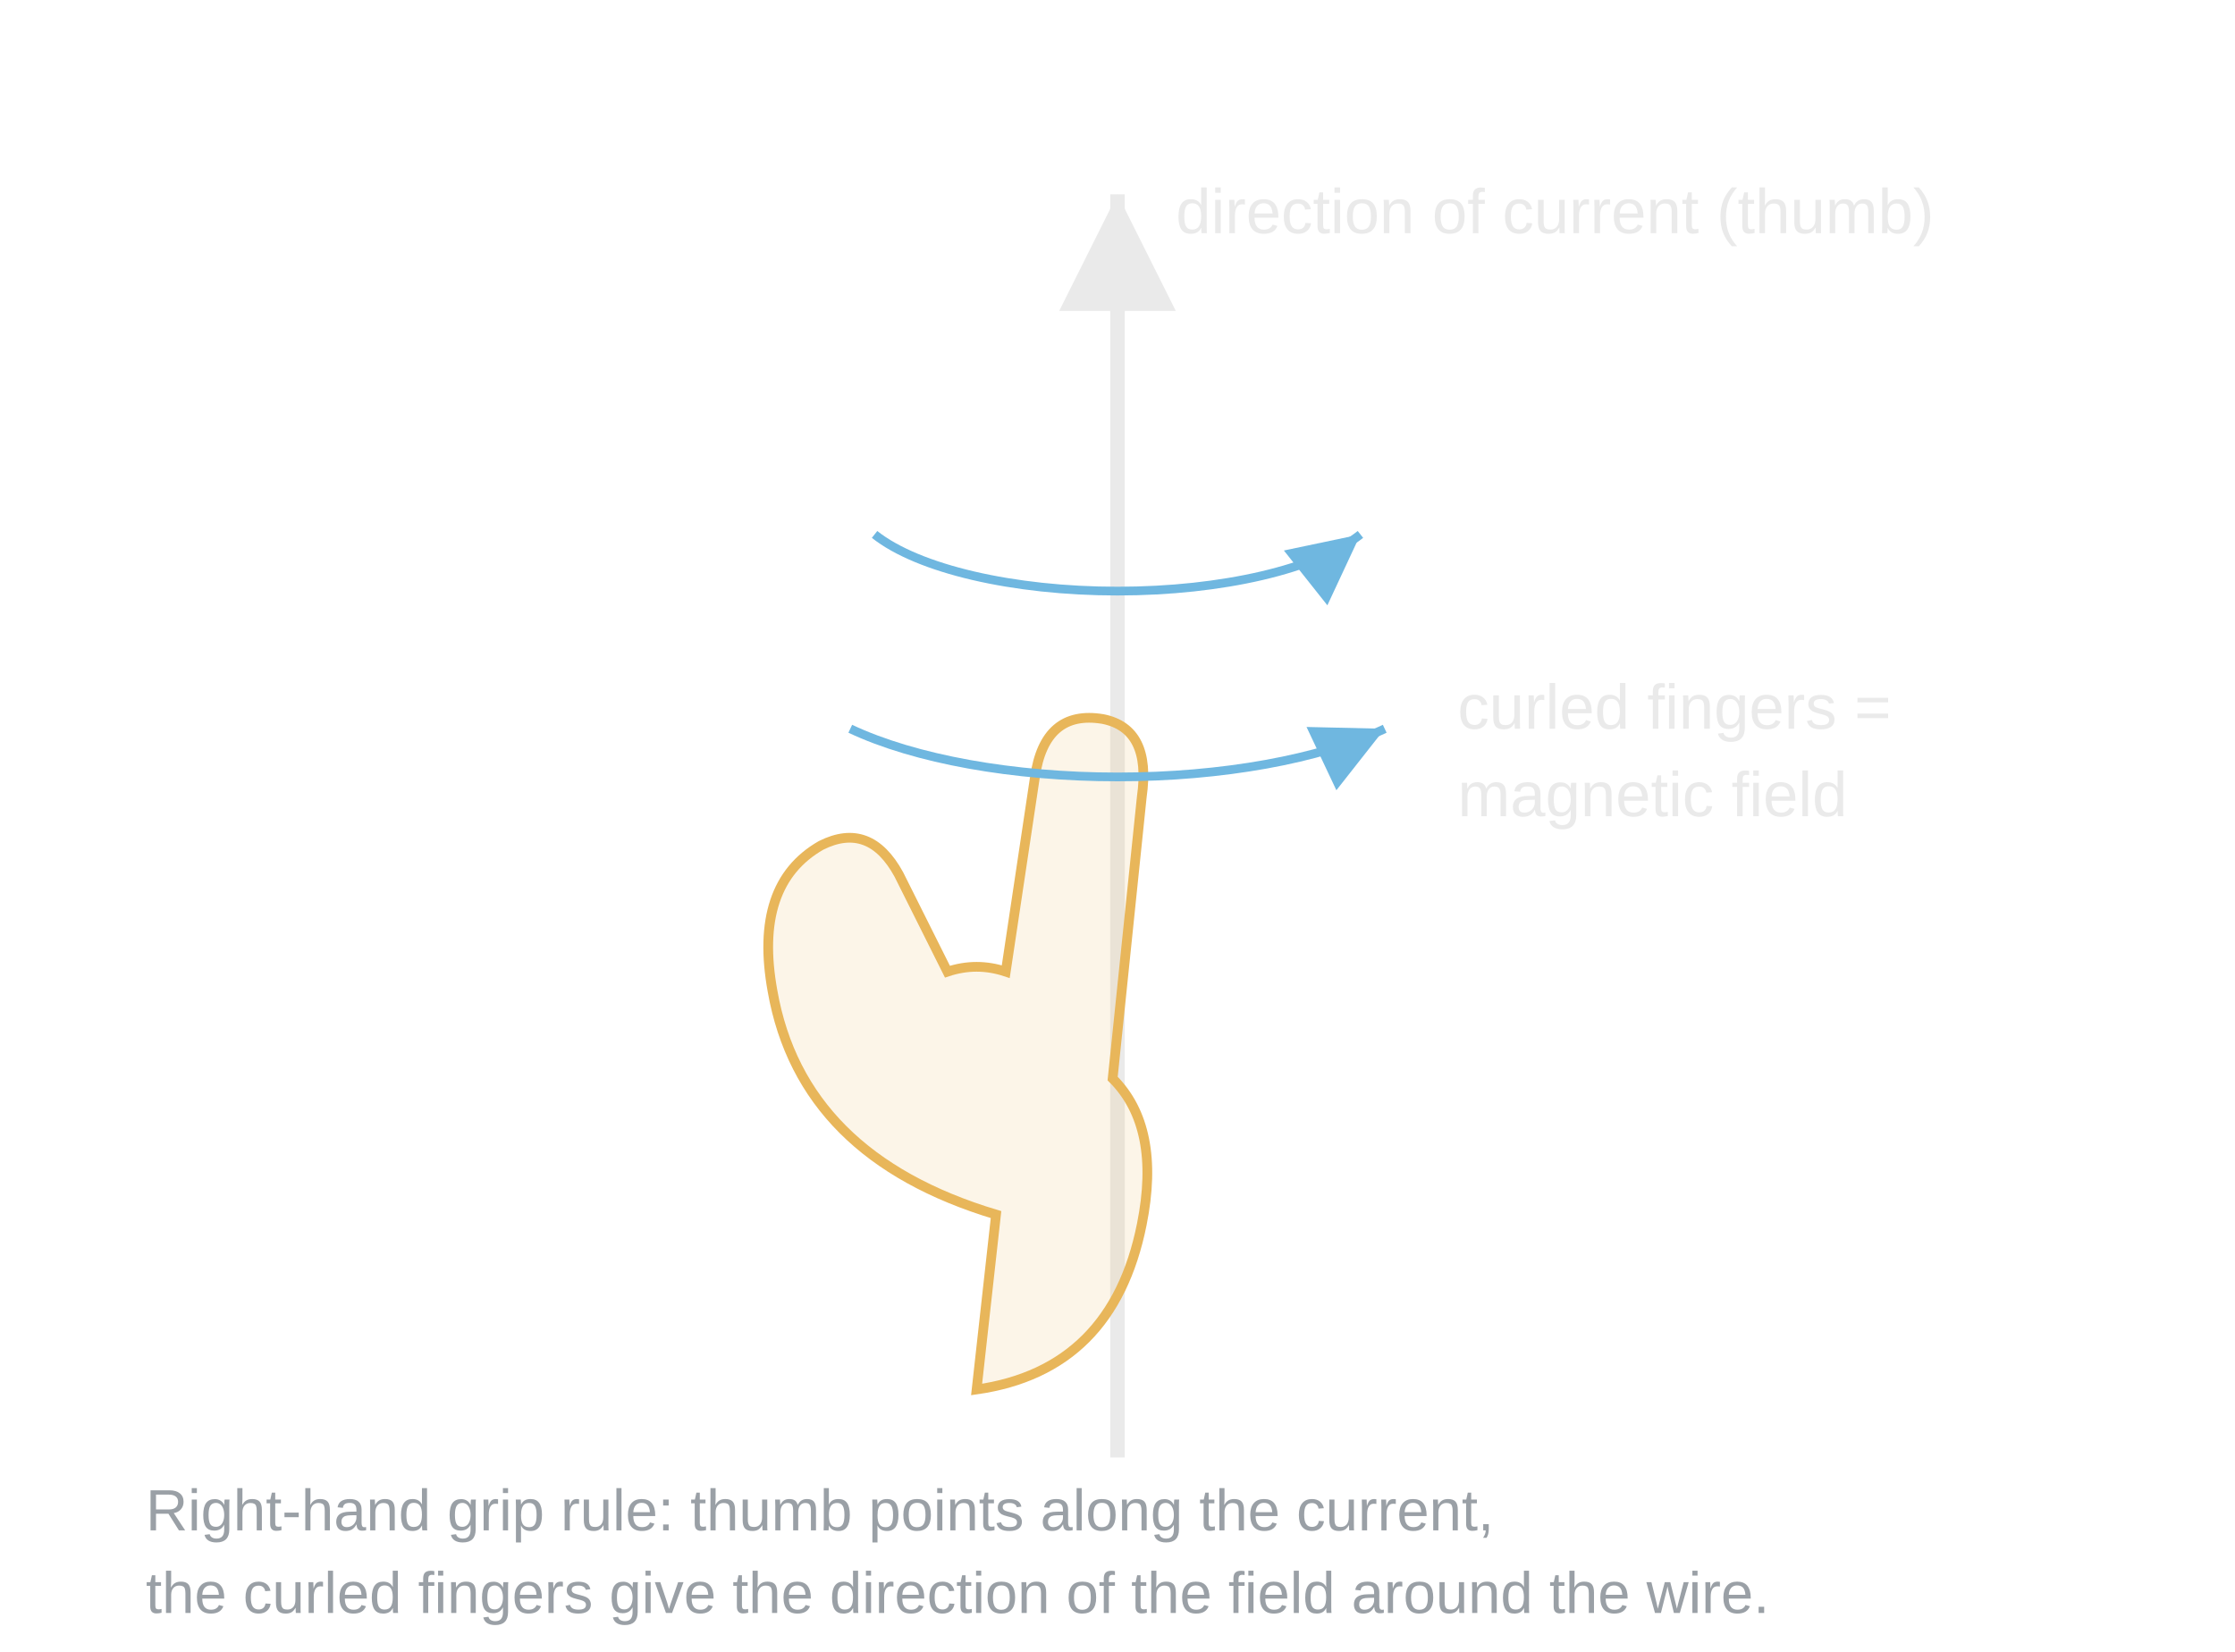
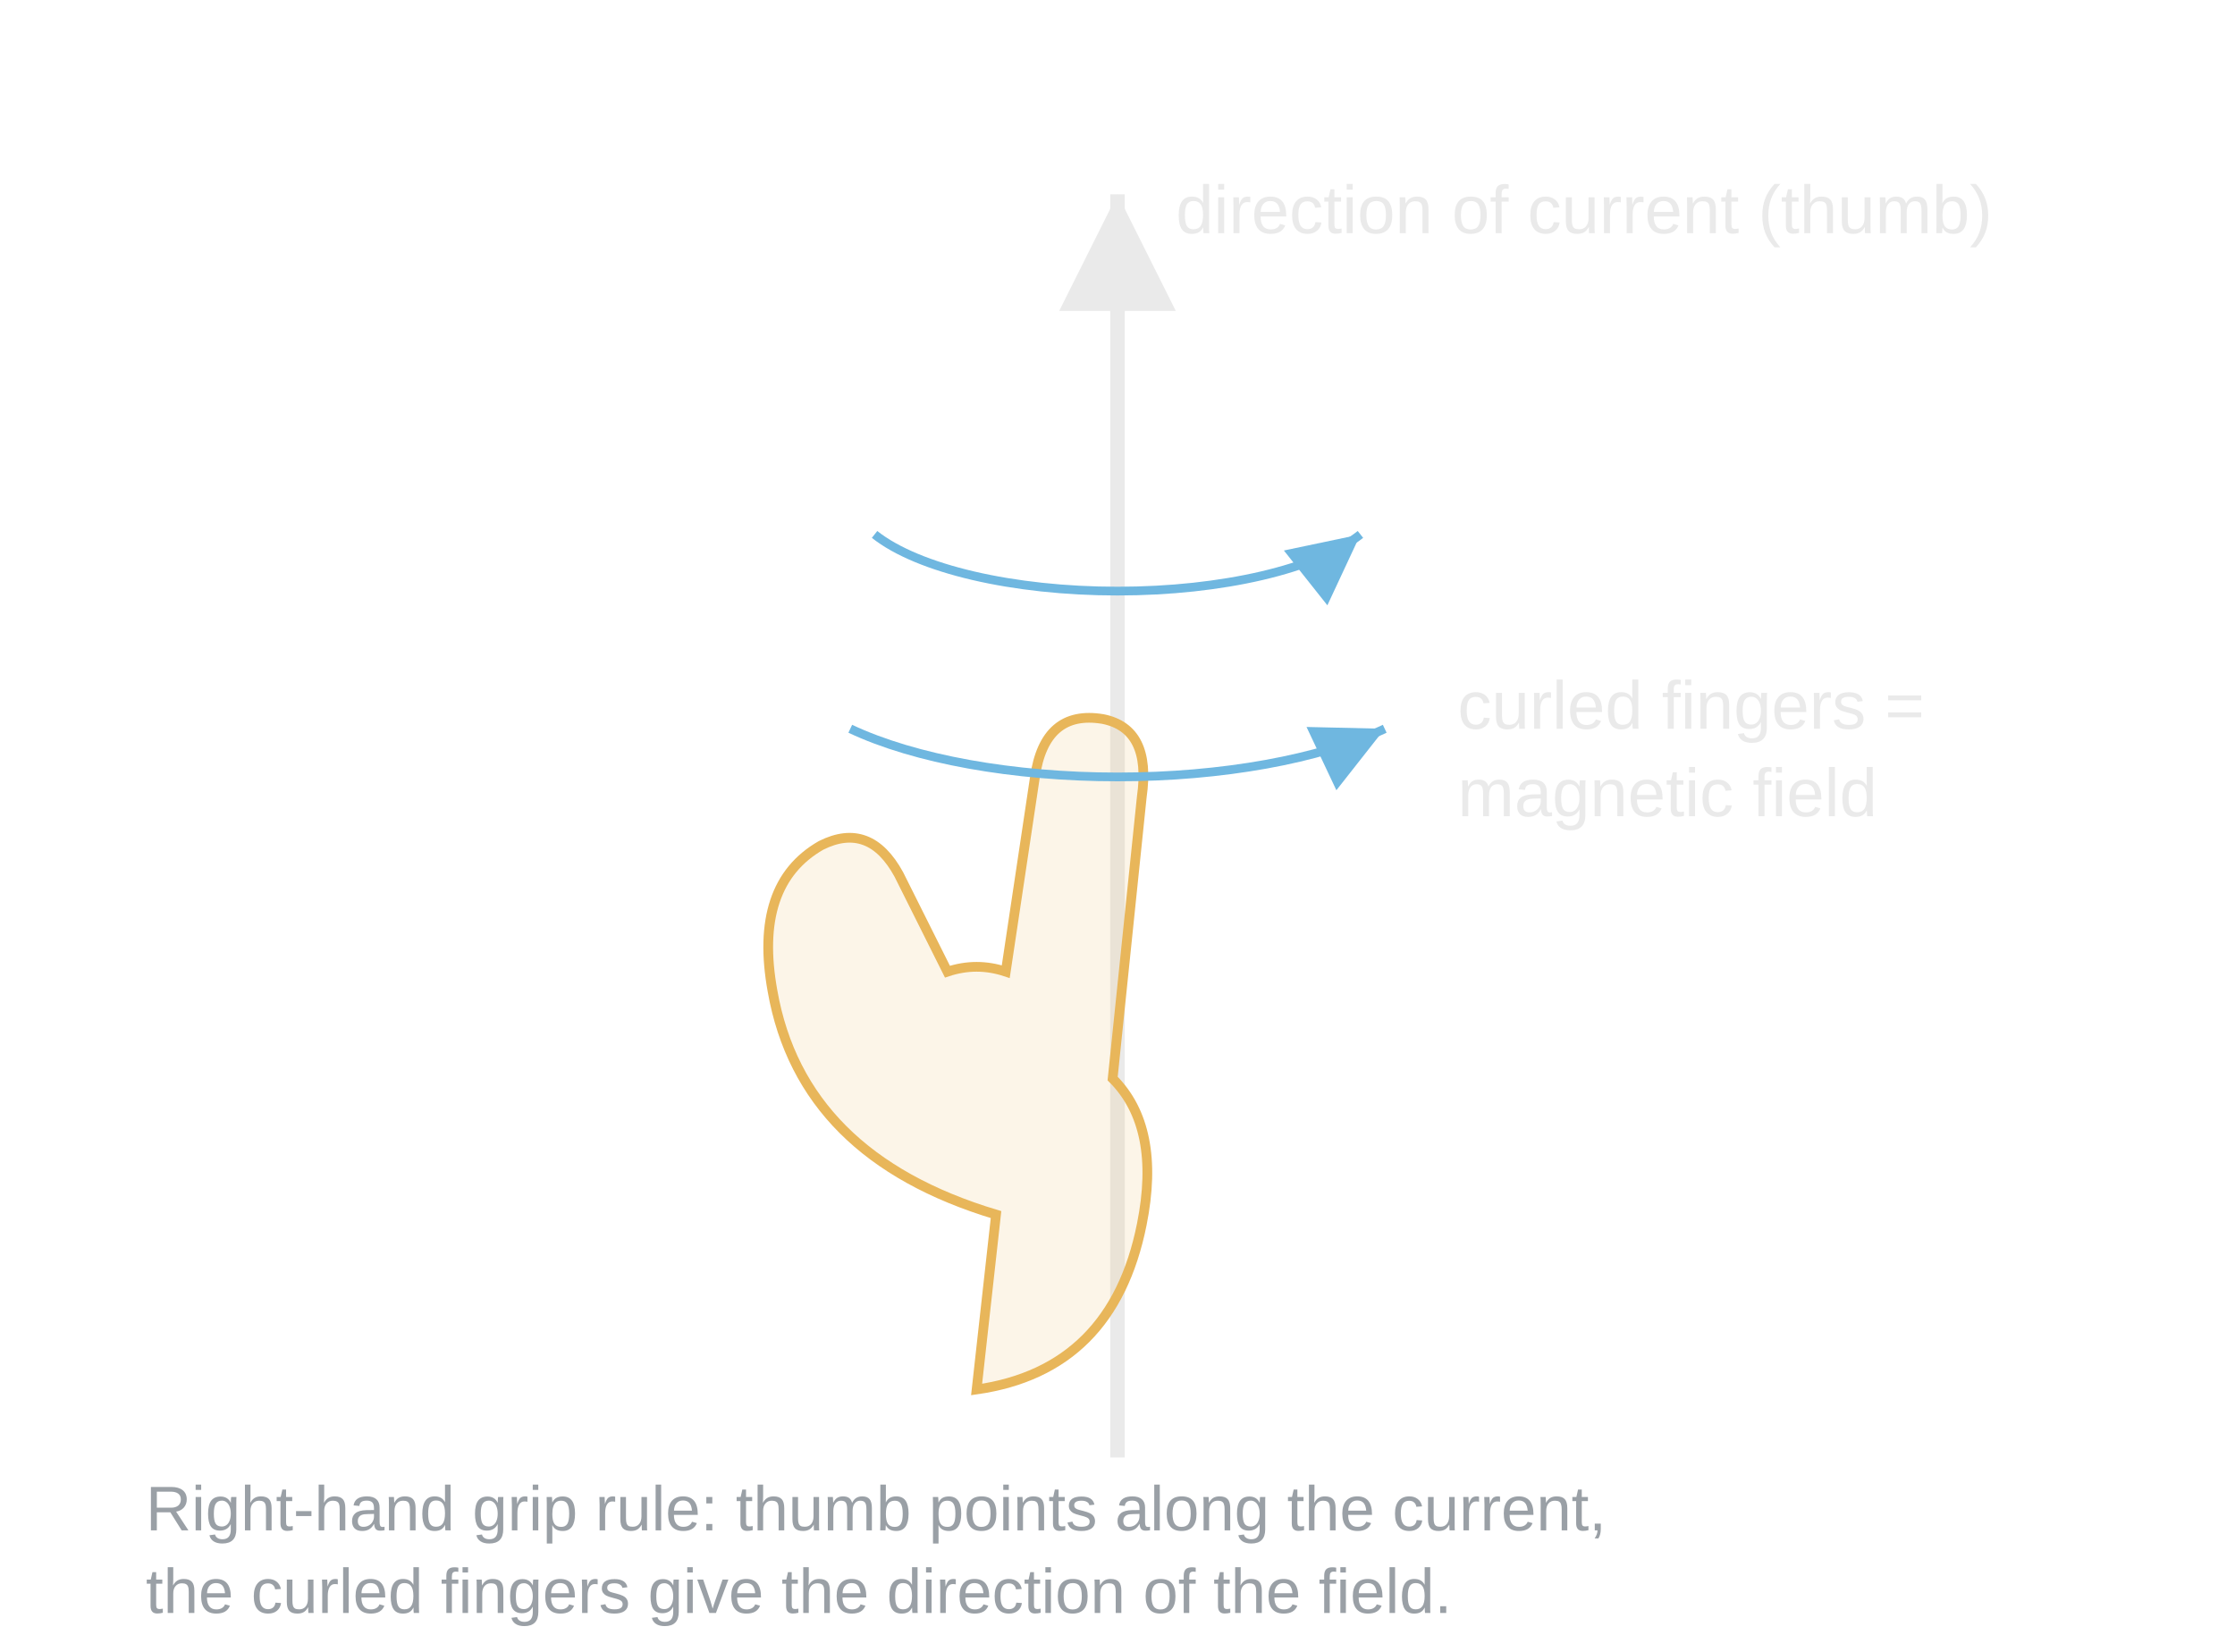
<svg xmlns="http://www.w3.org/2000/svg" viewBox="0 0 460 340" font-family="Segoe UI, Arial, sans-serif">
  <style>
    text { fill:#EAEAEA; }
    .wire { stroke:#EAEAEA; stroke-width:3; fill:none; }
    .hand { stroke:#E8B65A; stroke-width:2; fill:#E8B65A; fill-opacity:0.14; }
    .fld  { stroke:#6FB7E0; stroke-width:1.8; fill:none; }
-     .lbl  { fill:#EAEAEA; font-size:13px; }
-     .note { fill:#9AA0A6; font-size:12px; }
+     .lbl  { fill:#EAEAEA; font-size:14px; }
+     .note { fill:#9AA0A6; font-size:13px; }
  </style>
  <defs>
    <marker id="a2" markerWidth="11" markerHeight="11" refX="8" refY="4" orient="auto">
      <path d="M0,0 L8,4 L0,8 z" fill="#EAEAEA" />
    </marker>
    <marker id="a3" markerWidth="11" markerHeight="11" refX="8" refY="4" orient="auto">
      <path d="M0,0 L8,4 L0,8 z" fill="#6FB7E0" />
    </marker>
  </defs>
  <line class="wire" x1="230" y1="300" x2="230" y2="40" marker-end="url(#a2)" />
  <text class="lbl" x="242" y="48">direction of current (thumb)</text>
  <path class="hand" d="M205,250 q-40,-12 -46,-46 q-4,-22 10,-30 q10,-5 16,6 l10,20     q6,-2 12,0 l6,-40 q2,-14 14,-12 q10,2 8,16 l-6,58     q10,10 6,30 q-6,30 -34,34 z" />
  <path class="fld" d="M175,150 a70,26 0 0 0 110,0" marker-end="url(#a3)" />
  <path class="fld" d="M180,110 a55,20 0 0 0 100,0" marker-end="url(#a3)" />
-   <text x="300" y="150" fill="#6FB7E0" font-size="13">curled fingers =</text>
-   <text x="300" y="168" fill="#6FB7E0" font-size="13">magnetic field</text>
+   <text x="300" y="150" fill="#6FB7E0" font-size="14">curled fingers =</text>
+   <text x="300" y="168" fill="#6FB7E0" font-size="14">magnetic field</text>
  <text class="note" x="30" y="315">Right-hand grip rule: thumb points along the current,</text>
-   <text class="note" x="30" y="332">the curled fingers give the direction of the field around the wire.</text>
+   <text class="note" x="30" y="332">the curled fingers give the direction of the field.</text>
</svg>
